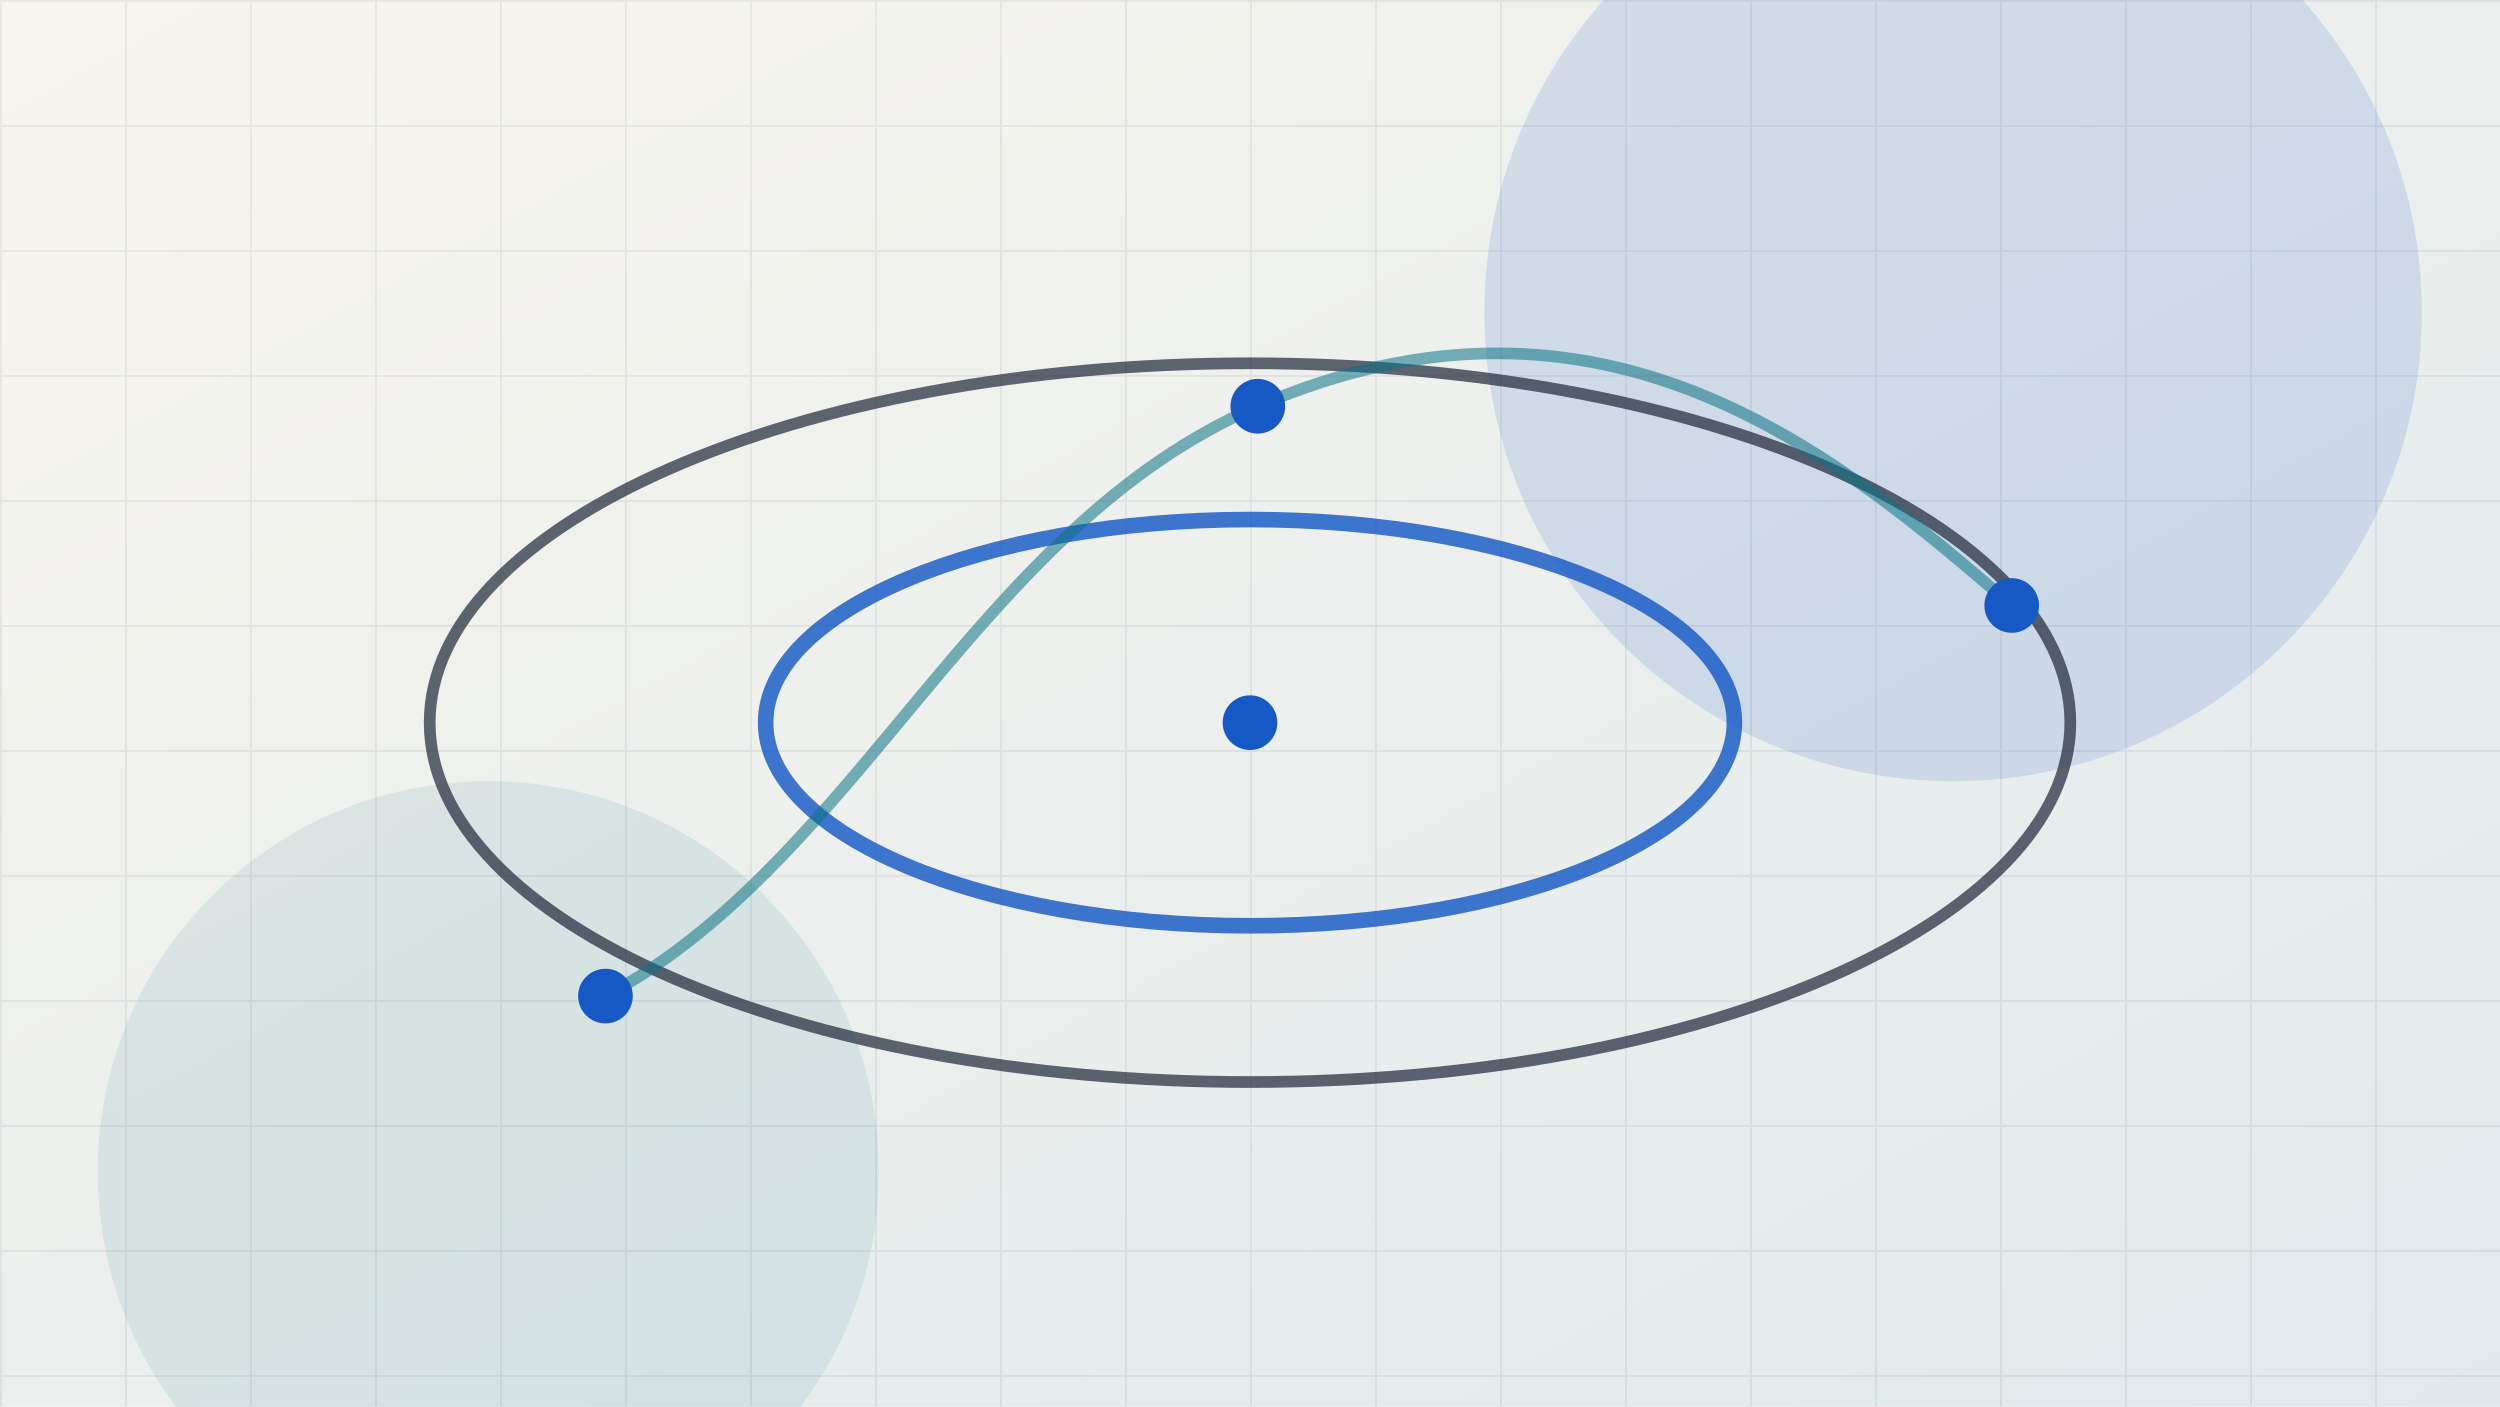
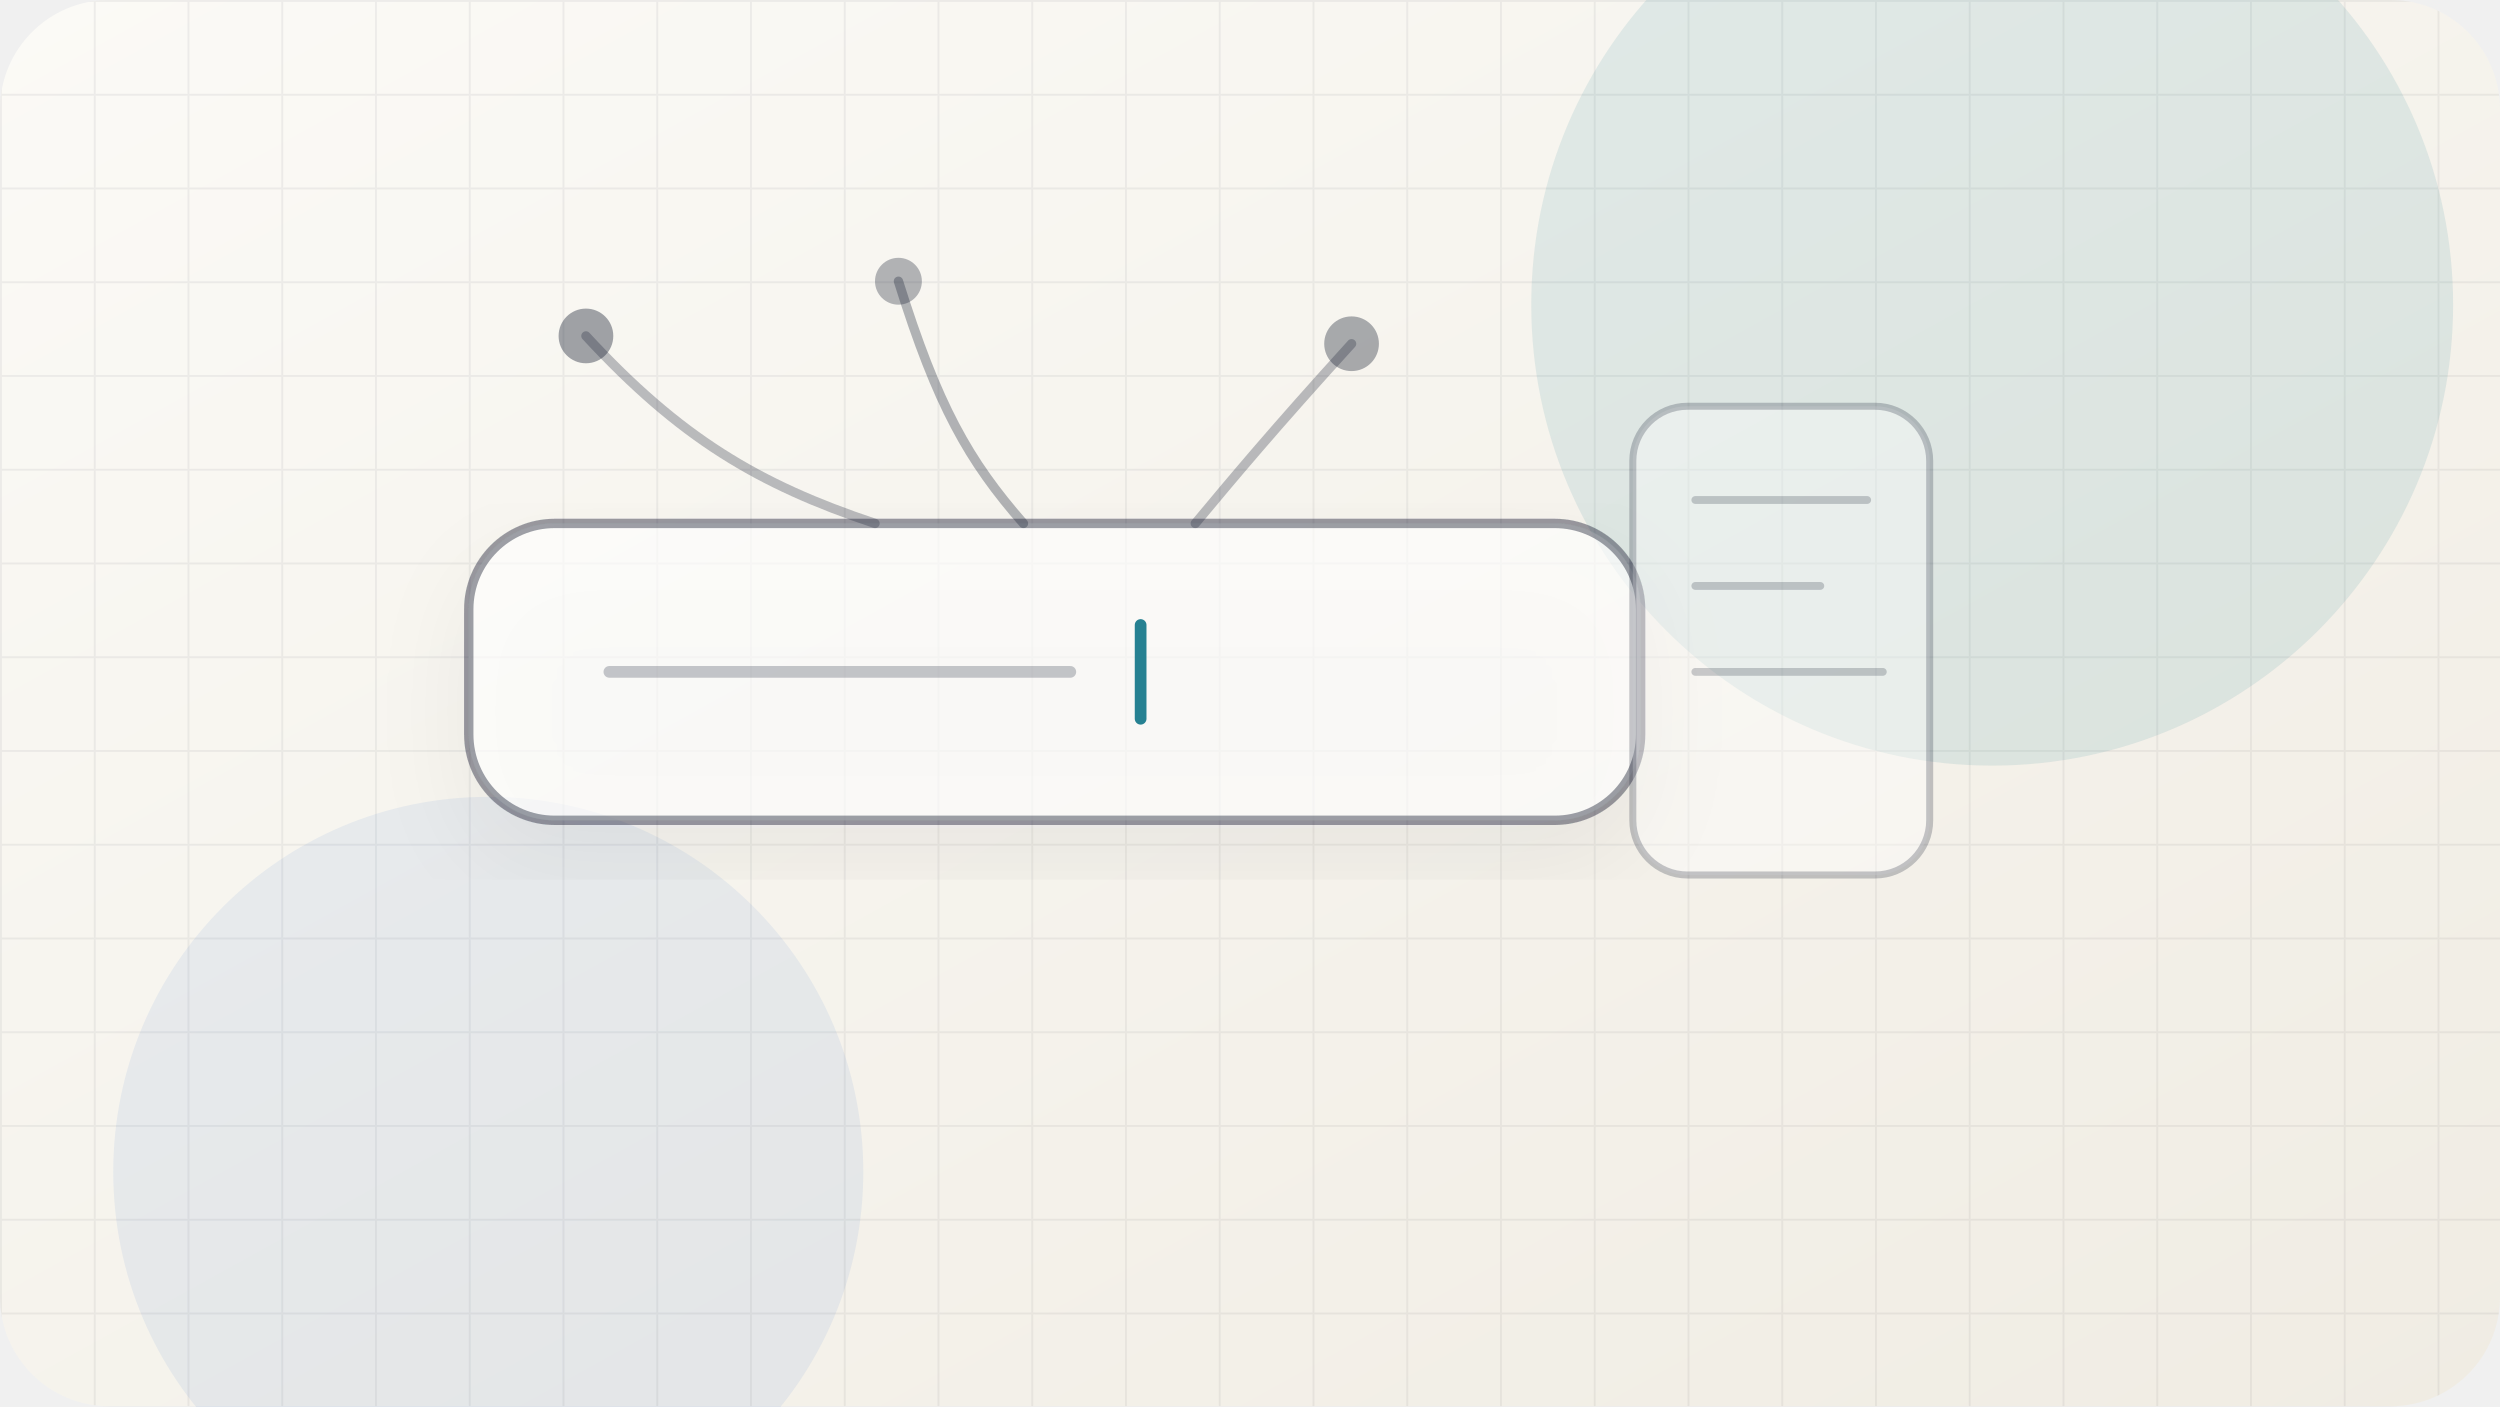
- <svg xmlns="http://www.w3.org/2000/svg" viewBox="0 0 640 360" role="img">
+ <svg xmlns="http://www.w3.org/2000/svg" viewBox="0 0 640 360" role="img" aria-label="Quick capture command note">
  <defs>
    <linearGradient id="bg" x1="0" y1="0" x2="1" y2="1">
-       <stop offset="0" stop-color="#f8f5ee" />
-       <stop offset="1" stop-color="#dfe9ec" />
+       <stop offset="0" stop-color="#fbfaf6" />
+       <stop offset="1" stop-color="#f0ece3" />
    </linearGradient>
-     <pattern id="grid" width="32" height="32" patternUnits="userSpaceOnUse">
-       <path d="M32 0H0V32" fill="none" stroke="#182033" stroke-opacity="0.07" stroke-width="1" />
+     <pattern id="grid" width="24" height="24" patternUnits="userSpaceOnUse">
+       <path d="M24 0H0V24" fill="none" stroke="#182033" stroke-opacity="0.055" stroke-width="1" />
    </pattern>
+     <filter id="softShadow" x="-20%" y="-20%" width="140%" height="140%">
+       <feDropShadow dx="0" dy="10" stdDeviation="12" flood-color="#182033" flood-opacity="0.08" />
+     </filter>
  </defs>
-   <rect width="640" height="360" fill="url(#bg)" />
-   <rect width="640" height="360" fill="url(#grid)" />
-   <circle cx="500" cy="80" r="120" fill="#1659c5" opacity="0.14" />
-   <circle cx="125" cy="300" r="100" fill="#0b7285" opacity="0.10" />
-   <ellipse cx="320" cy="185" rx="210" ry="92" fill="none" stroke="#182033" stroke-width="3" opacity=".68" />
-   <ellipse cx="320" cy="185" rx="124" ry="52" fill="none" stroke="#1659c5" stroke-width="4" opacity=".82" />
-   <path d="M155 255C220 220 250 135 322 104C410 66 470 116 515 155" fill="none" stroke="#0b7285" stroke-width="3" opacity=".55" />
-   <circle cx="155" cy="255" r="7" fill="#1659c5" />
-   <circle cx="322" cy="104" r="7" fill="#1659c5" />
-   <circle cx="515" cy="155" r="7" fill="#1659c5" />
-   <circle cx="320" cy="185" r="7" fill="#1659c5" />
+   <rect width="640" height="360" rx="28" fill="url(#bg)" />
+   <rect width="640" height="360" rx="28" fill="url(#grid)" />
+   <circle cx="510" cy="78" r="118" fill="#0b7285" opacity="0.105" />
+   <circle cx="125" cy="300" r="96" fill="#1659c5" opacity="0.075" />
+   <g stroke-linecap="round" stroke-linejoin="round">
+     <rect x="120" y="134" width="300" height="76" rx="22" fill="#fff" fill-opacity=".64" stroke="#182033" stroke-opacity=".42" stroke-width="2.4" filter="url(#softShadow)" />
+     <path d="M156 172h118" stroke="#182033" stroke-opacity=".24" stroke-width="3" />
+     <path d="M292 160v24" stroke="#0b7285" stroke-opacity=".88" stroke-width="3" />
+     <circle cx="150" cy="86" r="7" fill="#182033" opacity="0.4" />
+     <circle cx="230" cy="72" r="6" fill="#182033" opacity="0.32" />
+     <circle cx="346" cy="88" r="7" fill="#182033" opacity="0.36" />
+     <path d="M150 86C174 112 194 124 224 134" stroke="#182033" stroke-opacity=".28" stroke-width="2.4" fill="none" />
+     <path d="M230 72C240 104 248 118 262 134" stroke="#182033" stroke-opacity=".32" stroke-width="2.4" fill="none" />
+     <path d="M346 88C326 110 316 122 306 134" stroke="#182033" stroke-opacity=".28" stroke-width="2.4" fill="none" />
+     <rect x="418" y="104" width="76" height="120" rx="14" fill="#fff" fill-opacity=".36" stroke="#182033" stroke-opacity=".24" stroke-width="1.8" />
+     <path d="M434 128h44M434 150h32M434 172h48" stroke="#182033" stroke-opacity=".22" stroke-width="2" />
+   </g>
</svg>
